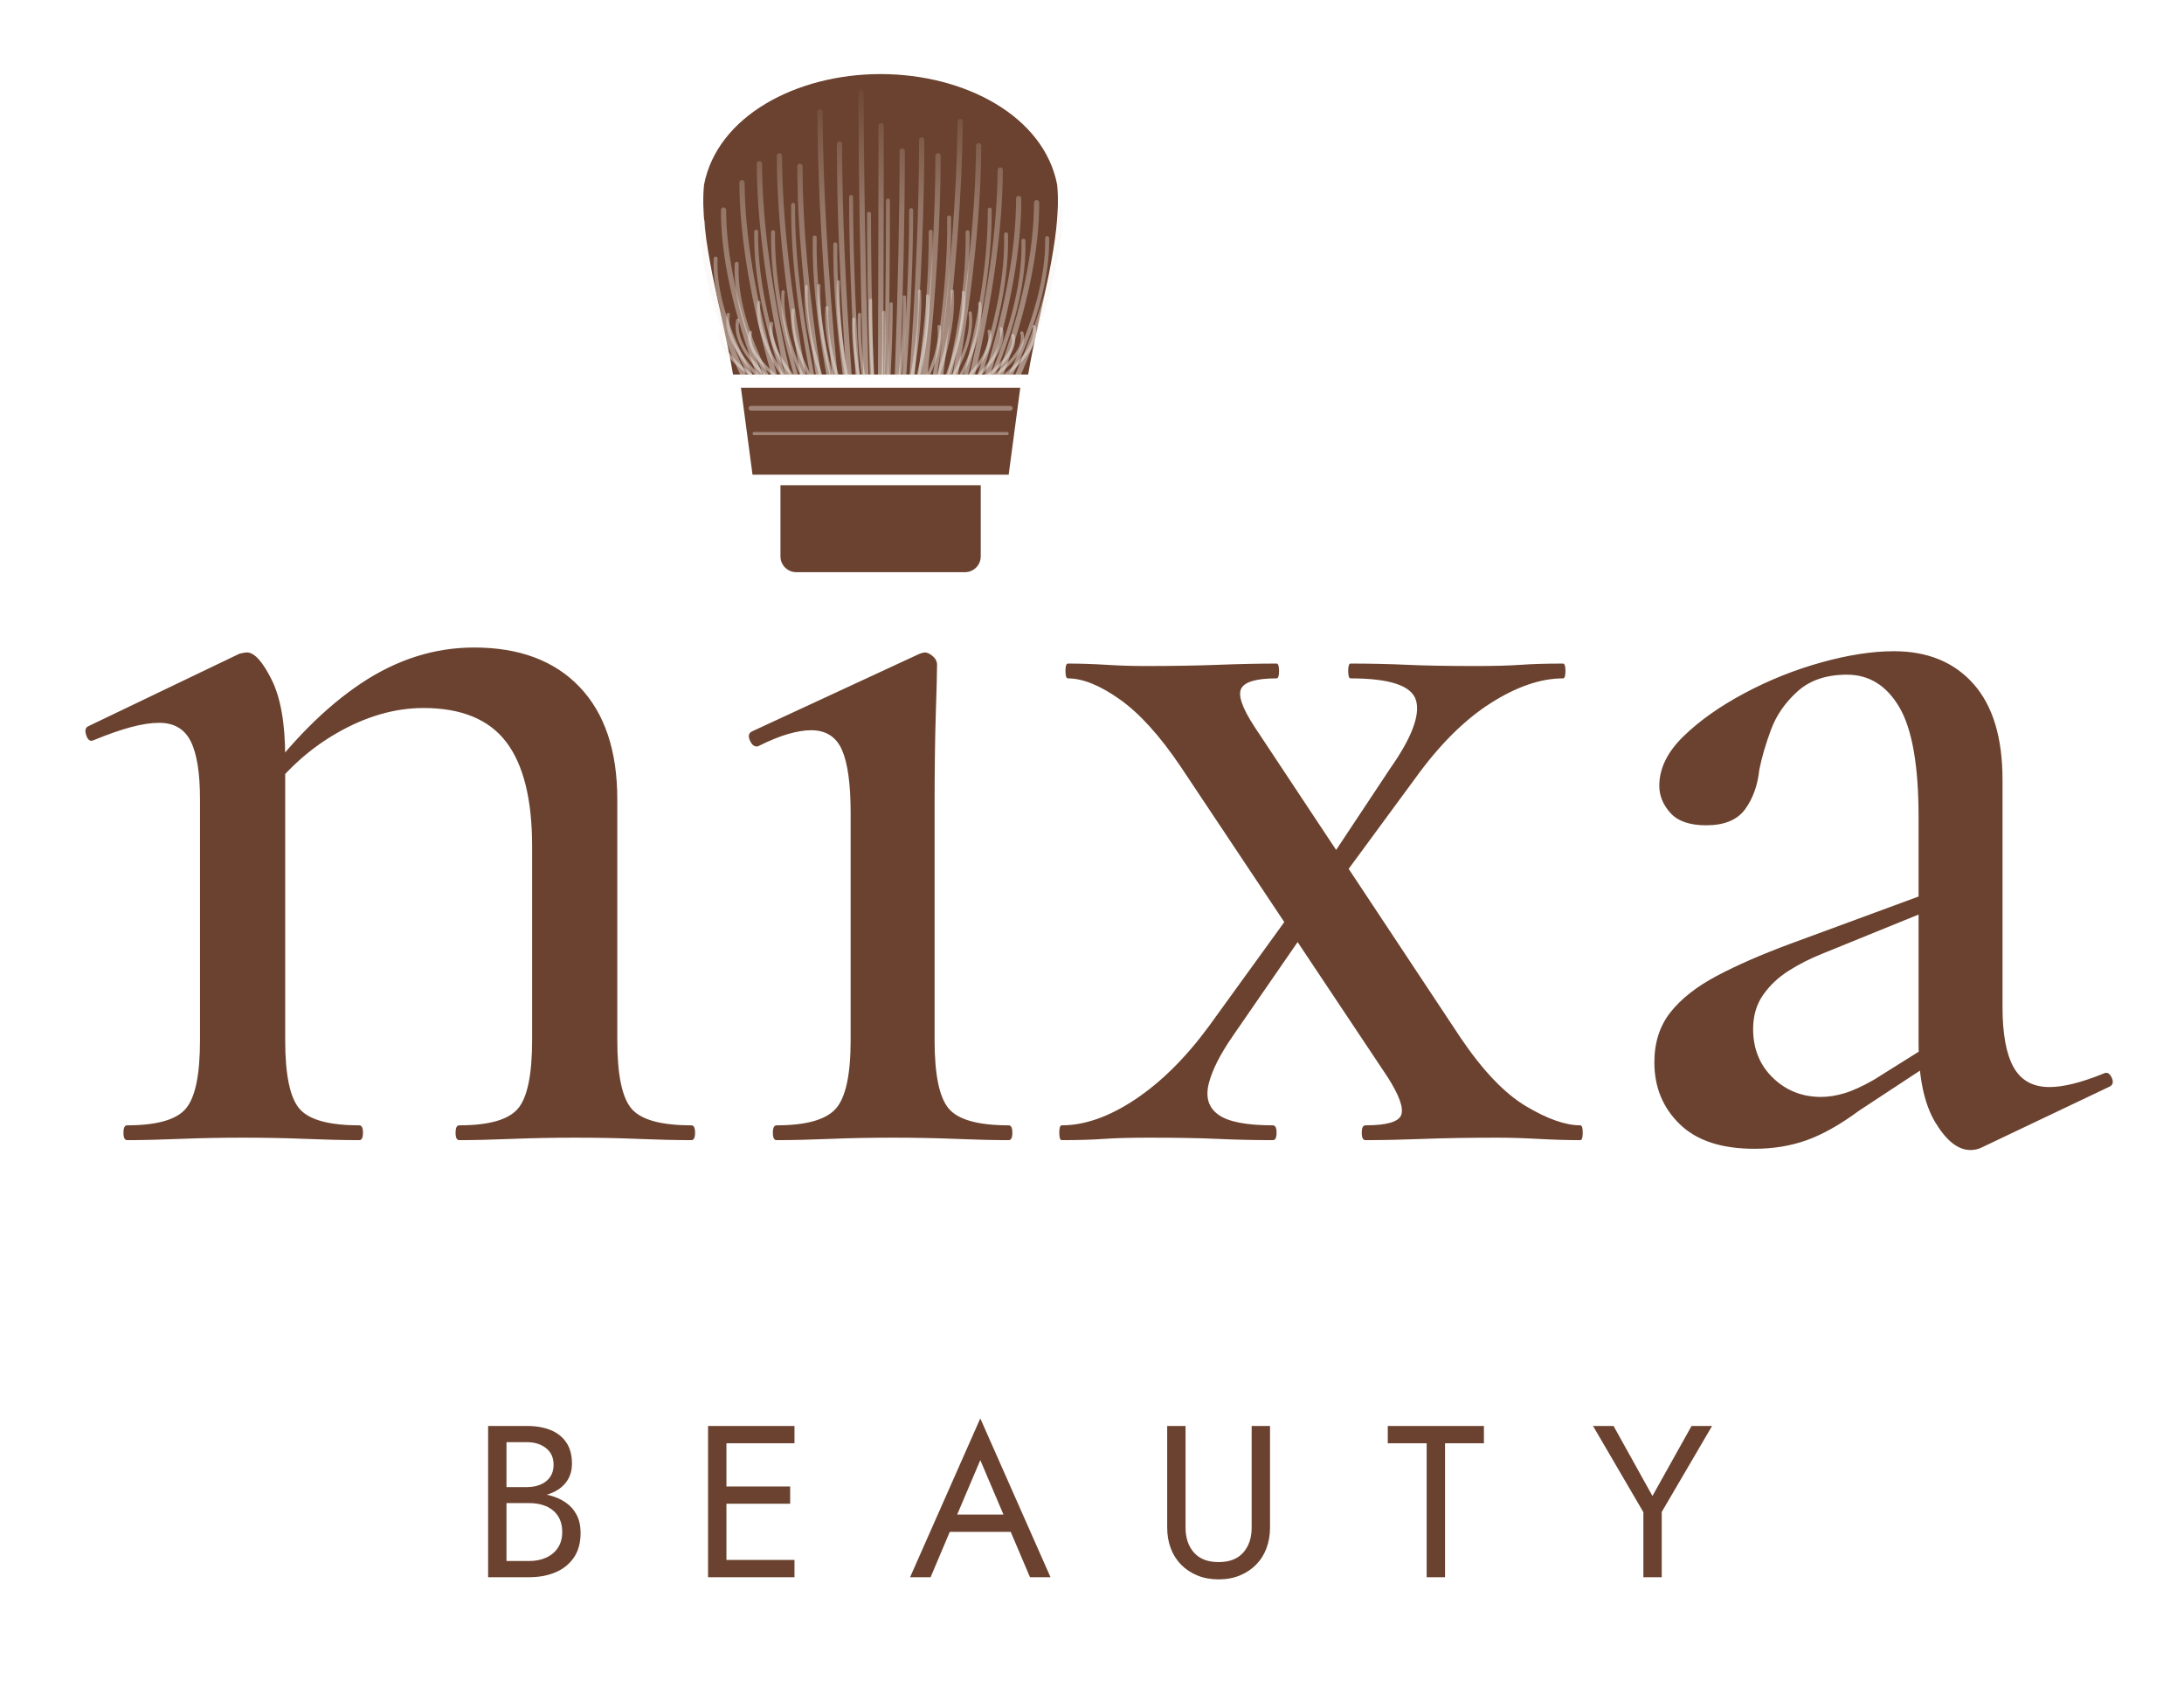
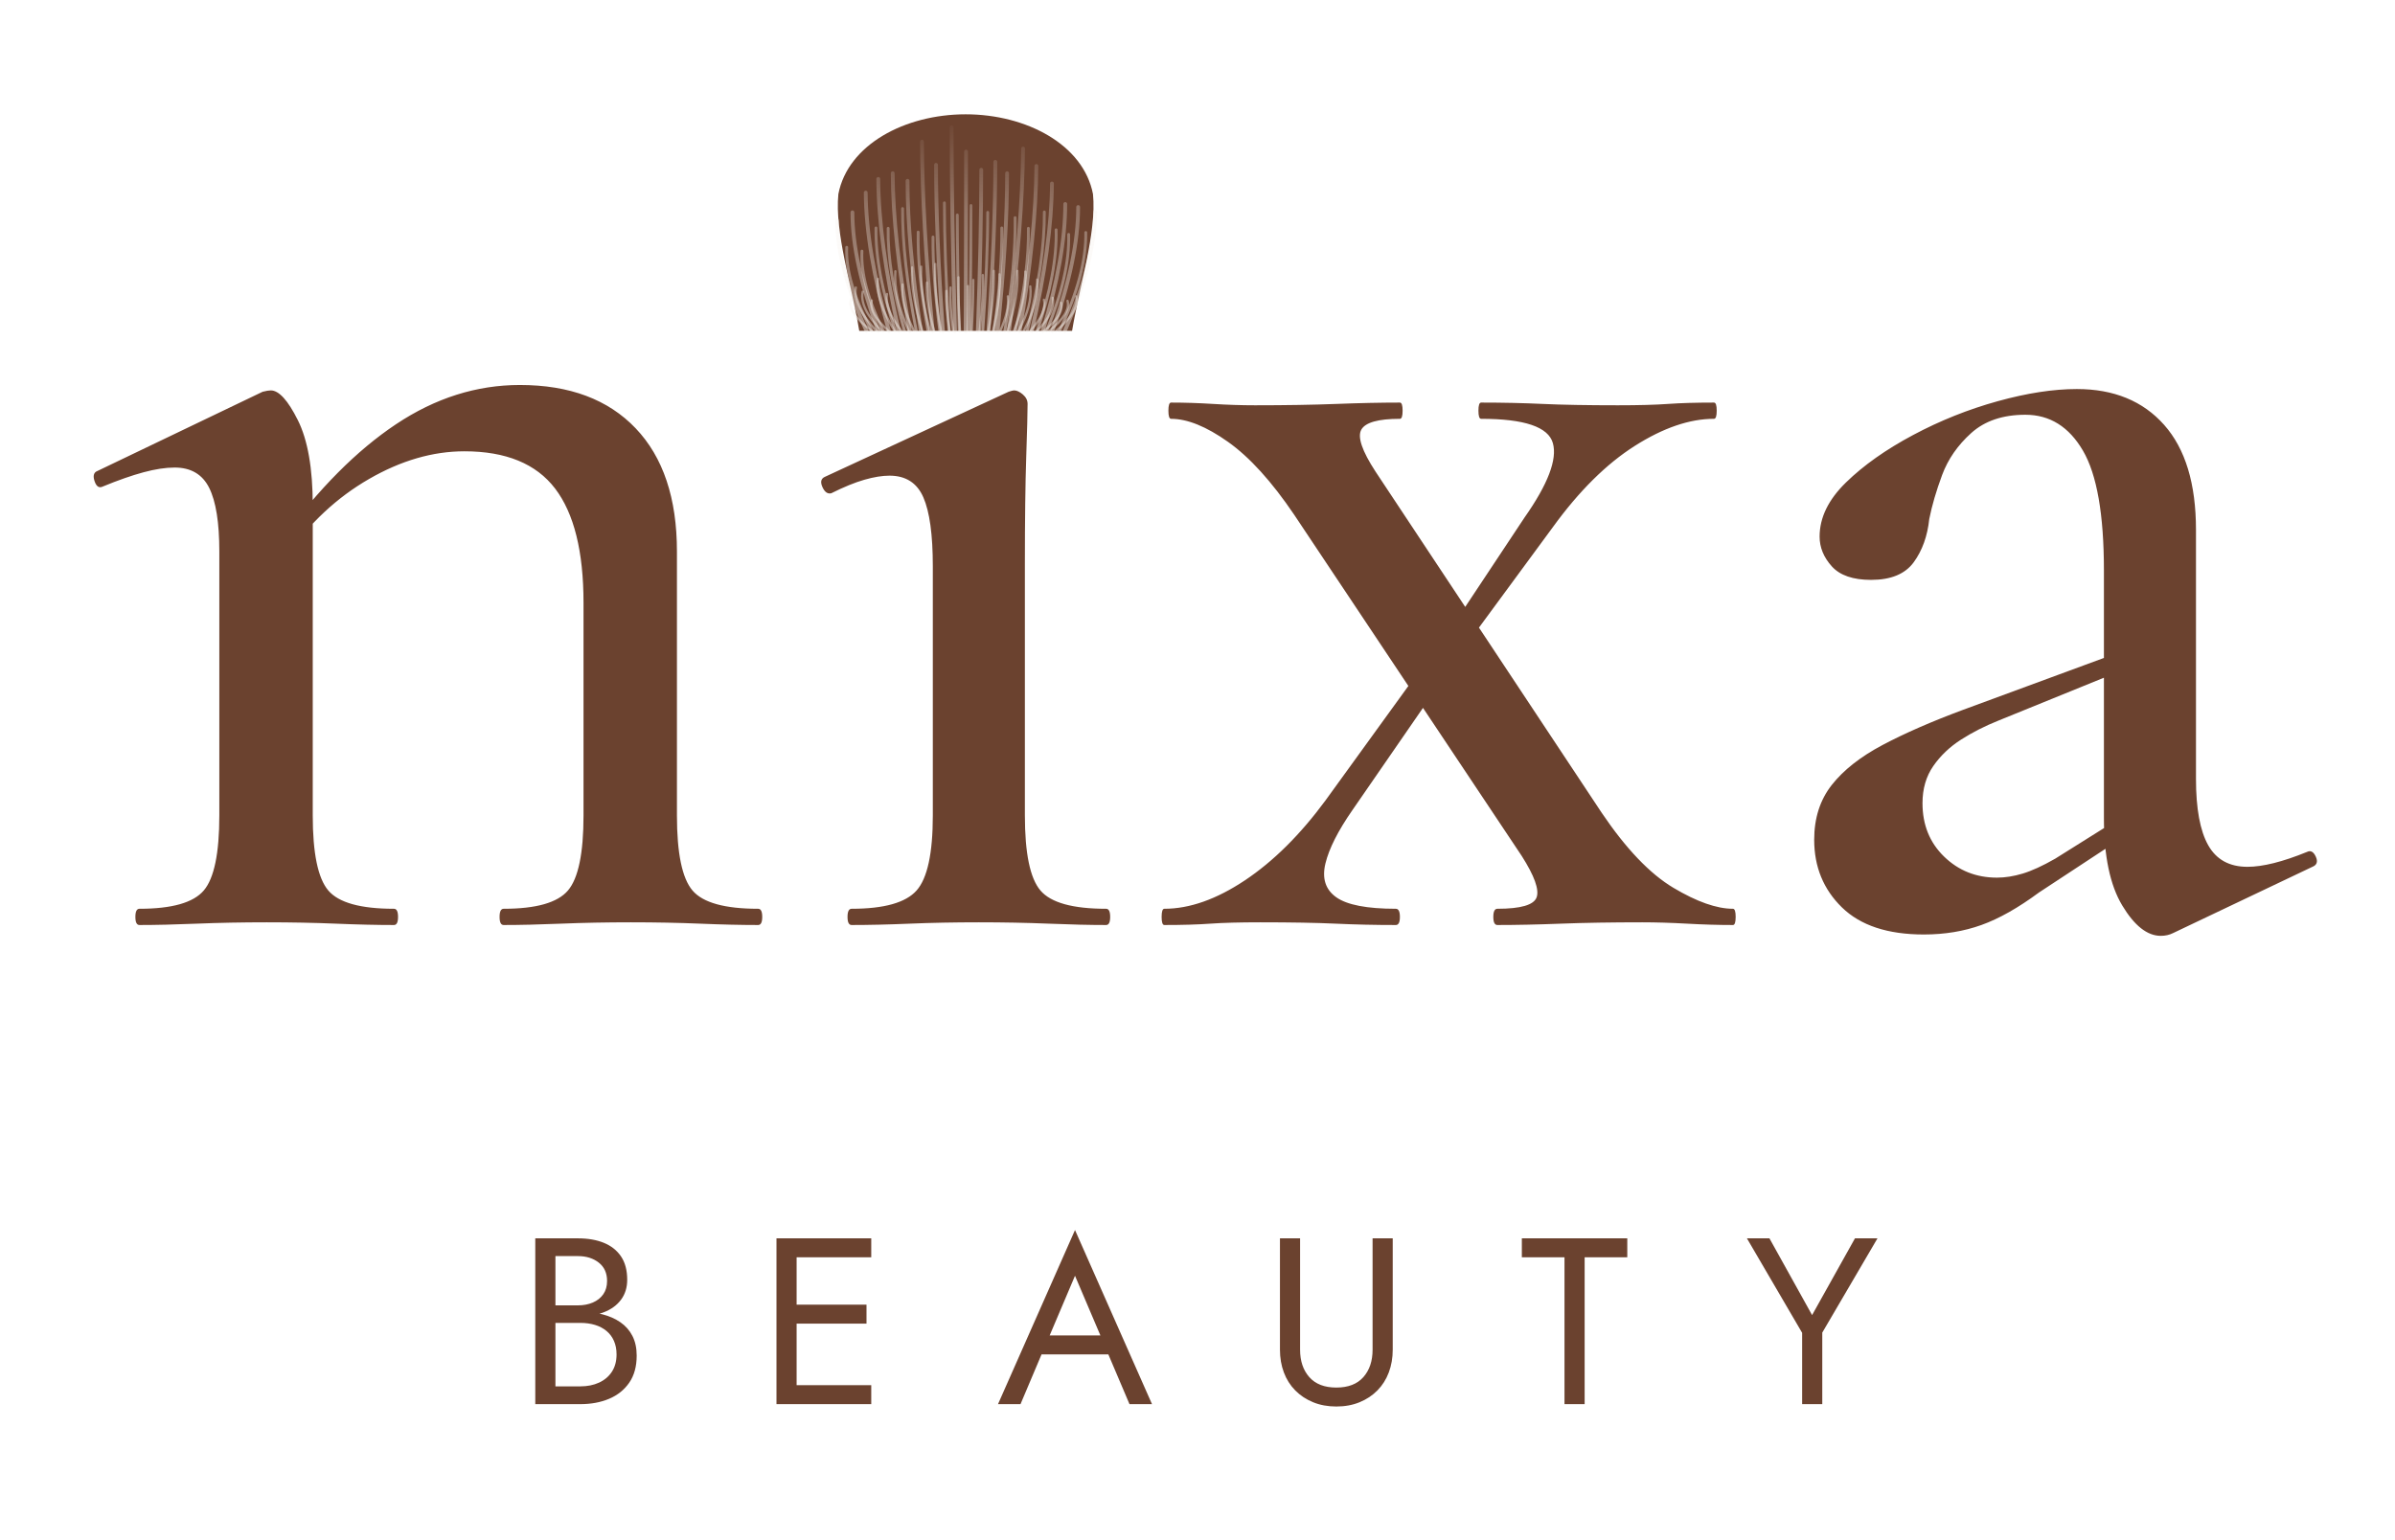
- <svg xmlns="http://www.w3.org/2000/svg" viewBox="0 0 176.90 137.74" role="img" aria-label="nixa BEAUTY">
+ <svg xmlns="http://www.w3.org/2000/svg" viewBox="0 24 176.9 113.74" role="img" aria-label="nixa BEAUTY">
  <defs>
    <linearGradient id="nxpelo" x1="0" y1="88.0" x2="0" y2="31.0" gradientUnits="userSpaceOnUse">
      <stop offset="0" stop-color="#F6F1EC" stop-opacity=".46" />
      <stop offset=".55" stop-color="#F6F1EC" stop-opacity=".30" />
      <stop offset="1" stop-color="#F6F1EC" stop-opacity="0" />
    </linearGradient>
  </defs>
  <g fill="#6B422F" style="color:#6B422F">
    <g transform="translate(6.000 92.344)">
      <path fill="#6B422F" d="M31.2 0.0Q30.9 0.0 30.9 -0.6Q30.9 -1.2 31.2 -1.2Q34.8 -1.2 35.95 -2.55Q37.1 -3.9 37.1 -8.1V-23.8Q37.1 -29.5 35.0 -32.25Q32.9 -35.0 28.3 -35.0Q24.8 -35.0 21.25 -32.95Q17.7 -30.9 15.2 -27.3L14.8 -28.5Q18.9 -34.1 23.25 -37.0Q27.6 -39.9 32.4 -39.9Q37.9 -39.9 40.95 -36.7Q44.0 -33.5 44.0 -27.6V-8.1Q44.0 -3.9 45.15 -2.55Q46.3 -1.2 50.0 -1.2Q50.3 -1.2 50.3 -0.6Q50.3 0.0 50.0 0.0Q48.1 0.0 45.7 -0.1Q43.3 -0.2 40.6 -0.2Q37.9 -0.2 35.45 -0.1Q33.0 0.0 31.2 0.0ZM4.3 0.0Q4.0 0.0 4.0 -0.6Q4.0 -1.2 4.3 -1.2Q7.9 -1.2 9.05 -2.55Q10.2 -3.9 10.2 -8.1V-27.6Q10.2 -30.8 9.45 -32.3Q8.7 -33.8 6.9 -33.8Q5.9 -33.8 4.6 -33.45Q3.3 -33.1 1.6 -32.4Q1.2 -32.2 1.0 -32.75Q0.8 -33.3 1.1 -33.5L13.4 -39.4Q13.8 -39.5 14.0 -39.5Q14.9 -39.5 16.0 -37.3Q17.1 -35.1 17.1 -31.0V-8.1Q17.1 -3.9 18.25 -2.55Q19.4 -1.2 23.1 -1.2Q23.4 -1.2 23.4 -0.6Q23.4 0.0 23.1 0.0Q21.2 0.0 18.8 -0.1Q16.4 -0.2 13.7 -0.2Q11.0 -0.2 8.55 -0.1Q6.1 0.0 4.3 0.0Z M56.9 0.0Q56.6 0.0 56.6 -0.6Q56.6 -1.2 56.9 -1.2Q60.5 -1.2 61.7 -2.55Q62.9 -3.9 62.9 -8.1V-26.5Q62.9 -30.0 62.2 -31.6Q61.5 -33.2 59.7 -33.2Q58.9 -33.2 57.85 -32.9Q56.8 -32.6 55.4 -31.9Q55.0 -31.8 54.75 -32.35Q54.5 -32.9 54.9 -33.1L68.5 -39.4Q68.8 -39.5 68.9 -39.5Q69.2 -39.5 69.55 -39.2Q69.9 -38.9 69.9 -38.5Q69.9 -37.6 69.8 -34.6Q69.7 -31.6 69.7 -26.7V-8.1Q69.7 -3.9 70.85 -2.55Q72.0 -1.2 75.7 -1.2Q76.0 -1.2 76.0 -0.6Q76.0 0.0 75.7 0.0Q73.9 0.0 71.45 -0.1Q69.0 -0.2 66.3 -0.2Q63.6 -0.2 61.2 -0.1Q58.8 0.0 56.9 0.0Z M104.6 0.0Q104.3 0.0 104.3 -0.6Q104.3 -1.2 104.6 -1.2Q107.2 -1.2 107.5 -2.05Q107.8 -2.9 106.4 -5.1L89.6 -30.3Q87.1 -34.0 84.7 -35.7Q82.3 -37.4 80.5 -37.4Q80.3 -37.4 80.3 -38.0Q80.3 -38.6 80.5 -38.6Q82.0 -38.6 83.6 -38.5Q85.2 -38.4 86.7 -38.4Q90.1 -38.4 92.7 -38.5Q95.3 -38.6 97.4 -38.6Q97.6 -38.6 97.6 -38.0Q97.6 -37.4 97.4 -37.4Q95.0 -37.4 94.55 -36.6Q94.1 -35.8 95.6 -33.5L112.3 -8.3Q115.0 -4.3 117.6 -2.75Q120.2 -1.2 122.0 -1.2Q122.2 -1.2 122.2 -0.6Q122.2 0.0 122.0 0.0Q120.4 0.0 118.6 -0.1Q116.8 -0.2 115.3 -0.2Q111.9 -0.2 109.3 -0.1Q106.7 0.0 104.6 0.0ZM80.0 0.0Q79.8 0.0 79.8 -0.6Q79.8 -1.2 80.0 -1.2Q82.8 -1.2 85.95 -3.3Q89.1 -5.4 91.9 -9.2L99.5 -19.7L100.8 -18.5L93.9 -8.5Q92.3 -6.2 91.9 -4.55Q91.5 -2.9 92.7 -2.05Q93.9 -1.2 97.1 -1.2Q97.4 -1.2 97.4 -0.6Q97.4 0.0 97.1 0.0Q94.8 0.0 92.65 -0.1Q90.5 -0.2 87.1 -0.2Q84.8 -0.2 83.4 -0.1Q82.0 0.0 80.0 0.0ZM101.2 -19.2 100.1 -20.3 106.6 -30.1Q109.2 -33.8 108.7 -35.6Q108.2 -37.4 103.4 -37.4Q103.2 -37.4 103.2 -38.0Q103.2 -38.6 103.4 -38.6Q105.8 -38.6 107.95 -38.5Q110.1 -38.4 113.5 -38.4Q115.8 -38.4 117.2 -38.5Q118.6 -38.6 120.6 -38.6Q120.8 -38.6 120.8 -38.0Q120.8 -37.4 120.6 -37.4Q117.9 -37.4 114.75 -35.4Q111.6 -33.4 108.7 -29.4Z M154.5 0.6Q154.1 0.8 153.6 0.8Q152.1 0.8 150.75 -1.45Q149.4 -3.7 149.4 -7.9V-26.2Q149.4 -32.4 147.85 -35.05Q146.3 -37.7 143.6 -37.7Q141.1 -37.7 139.6 -36.35Q138.1 -35.0 137.45 -33.25Q136.8 -31.5 136.5 -30.0Q136.3 -28.1 135.35 -26.8Q134.4 -25.5 132.2 -25.5Q130.2 -25.5 129.3 -26.5Q128.4 -27.5 128.4 -28.7Q128.4 -30.8 130.35 -32.7Q132.3 -34.6 135.3 -36.2Q138.3 -37.8 141.55 -38.7Q144.8 -39.6 147.4 -39.6Q151.5 -39.6 153.85 -36.95Q156.2 -34.3 156.2 -29.2V-10.8Q156.2 -7.5 157.1 -5.9Q158.0 -4.3 160.0 -4.3Q161.7 -4.3 164.4 -5.4Q164.8 -5.6 165.05 -5.05Q165.3 -4.5 164.8 -4.3ZM136.1 0.7Q132.1 0.7 130.05 -1.3Q128.0 -3.3 128.0 -6.3Q128.0 -8.7 129.3 -10.35Q130.6 -12.0 133.05 -13.3Q135.5 -14.6 139.0 -15.9L150.4 -20.1L150.7 -18.8L141.6 -15.1Q140.1 -14.5 138.85 -13.7Q137.6 -12.9 136.8 -11.75Q136.0 -10.6 136.0 -9.0Q136.0 -6.6 137.6 -5.05Q139.2 -3.5 141.5 -3.5Q142.4 -3.5 143.4 -3.8Q144.4 -4.1 145.8 -4.9L151.7 -8.6L151.9 -7.2L144.6 -2.4Q142.3 -0.7 140.35 0.0Q138.4 0.7 136.1 0.7Z" />
      <path fill="#6B422F" transform="translate(32.137 35.400)" d="M2.573 -6.475H4.55Q5.653 -6.475 6.466 -6.79Q7.28 -7.105 7.735 -7.718Q8.19 -8.33 8.19 -9.188Q8.19 -10.238 7.735 -10.911Q7.28 -11.585 6.466 -11.918Q5.653 -12.25 4.55 -12.25H1.4V0.0H4.725Q5.915 0.0 6.851 -0.394Q7.788 -0.788 8.339 -1.584Q8.89 -2.38 8.89 -3.588Q8.89 -4.428 8.575 -5.04Q8.26 -5.653 7.691 -6.046Q7.123 -6.44 6.37 -6.633Q5.618 -6.825 4.725 -6.825H2.573V-6.003H4.725Q5.32 -6.003 5.81 -5.854Q6.3 -5.705 6.659 -5.408Q7.018 -5.11 7.21 -4.673Q7.403 -4.235 7.403 -3.675Q7.403 -2.923 7.061 -2.398Q6.72 -1.873 6.116 -1.593Q5.513 -1.313 4.725 -1.313H2.888V-10.938H4.55Q5.478 -10.938 6.09 -10.456Q6.703 -9.975 6.703 -9.1Q6.703 -8.523 6.423 -8.12Q6.143 -7.718 5.653 -7.508Q5.163 -7.298 4.55 -7.298H2.573Z M20.038 0.0H26.215V-1.4H20.038ZM20.038 -10.85H26.215V-12.25H20.038ZM20.038 -5.95H25.865V-7.35H20.038ZM19.215 -12.25V0.0H20.703V-12.25Z M38.063 -3.675H44.538L44.013 -5.075H38.588ZM41.265 -9.485 43.365 -4.55 43.505 -4.2 45.29 0.0H46.953L41.265 -12.863L35.578 0.0H37.24L39.06 -4.305L39.2 -4.62Z M56.403 -12.25V-4.025Q56.403 -3.115 56.691 -2.345Q56.98 -1.575 57.531 -1.015Q58.083 -0.455 58.853 -0.14Q59.623 0.175 60.568 0.175Q61.513 0.175 62.283 -0.14Q63.053 -0.455 63.604 -1.015Q64.155 -1.575 64.444 -2.345Q64.733 -3.115 64.733 -4.025V-12.25H63.245V-4.025Q63.245 -2.765 62.563 -1.995Q61.88 -1.225 60.568 -1.225Q59.255 -1.225 58.573 -1.995Q57.89 -2.765 57.89 -4.025V-12.25Z M74.27 -10.85H77.42V0.0H78.908V-10.85H82.058V-12.25H74.27Z M98.875 -12.25 95.708 -6.58 92.558 -12.25H90.895L94.973 -5.268V0.0H96.46V-5.285L100.538 -12.25Z" />
-       <g transform="translate(43.981 -99.579) scale(0.42692)">
+       <g transform="translate(51.292 -68.600) scale(0.2807)">
        <g fill="#6B422F">
          <path d="M22.0 88.0 C 20.0 76, 15.5 62, 16.5 52 C 19.0 39, 34 31.0, 50 31.0 C 66 31.0, 81.0 39, 83.5 52 C 84.5 62, 80.0 76, 78.0 88.0 Z" />
-           <path d="M23.5 90.5 H76.5 L74.3 107 H25.7 Z" />
-           <path d="M31 109 H69 V122.5 a3 3 0 0 1 -3 3 H34 a3 3 0 0 1 -3 -3 Z" />
        </g>
        <g fill="none" stroke="url(#nxpelo)" stroke-linecap="round">
          <path d="M23.9 88.0 Q16.2 71.2 16.2 59.0" stroke-width="1.0" />
          <path d="M27.0 88.0 Q20.2 69.9 20.2 56.8" stroke-width="1.0" />
          <path d="M29.8 88.0 Q23.8 66.9 23.7 51.6" stroke-width="1.0" />
          <path d="M32.4 88.0 Q27.1 64.8 27.0 48.0" stroke-width="1.0" />
          <path d="M35.3 88.0 Q30.9 64.0 30.8 46.5" stroke-width="1.0" />
          <path d="M38.2 88.0 Q34.7 65.1 34.7 48.5" stroke-width="1.0" />
          <path d="M41.3 88.0 Q38.6 59.1 38.5 38.2" stroke-width="1.0" />
          <path d="M44.0 88.0 Q42.2 62.6 42.2 44.3" stroke-width="1.0" />
          <path d="M47.2 88.0 Q46.3 56.9 46.3 34.4" stroke-width="1.0" />
          <path d="M50.0 88.0 Q50.1 60.7 50.1 40.8" stroke-width="1.0" />
          <path d="M53.2 88.0 Q54.1 63.4 54.1 45.6" stroke-width="1.0" />
          <path d="M56.0 88.0 Q57.8 62.2 57.8 43.5" stroke-width="1.0" />
          <path d="M58.4 88.0 Q60.9 64.0 60.9 46.5" stroke-width="1.0" />
          <path d="M61.4 88.0 Q64.9 60.2 65.1 40.0" stroke-width="1.0" />
          <path d="M64.2 88.0 Q68.5 62.8 68.6 44.6" stroke-width="1.0" />
          <path d="M67.4 88.0 Q72.6 65.5 72.7 49.2" stroke-width="1.0" />
          <path d="M70.3 88.0 Q76.2 68.6 76.2 54.6" stroke-width="1.0" />
          <path d="M72.8 88.0 Q79.6 69.1 79.6 55.4" stroke-width="1.0" />
          <path d="M76.1 88.0 Q83.9 69.9 84.1 56.7" stroke-width="1.0" />
          <path d="M25.3 88.0 Q18.3 75.2 18.7 66.0" stroke-width="0.75" />
          <path d="M28.3 88.0 Q22.3 75.8 22.7 67.0" stroke-width="0.75" />
          <path d="M31.5 88.0 Q26.2 72.3 26.4 60.9" stroke-width="0.75" />
          <path d="M33.9 88.0 Q29.4 72.3 29.6 61.0" stroke-width="0.75" />
          <path d="M37.0 88.0 Q33.3 69.3 33.4 55.8" stroke-width="0.75" />
          <path d="M40.1 88.0 Q37.3 72.9 37.5 62.0" stroke-width="0.75" />
          <path d="M43.2 88.0 Q41.3 73.7 41.4 63.3" stroke-width="0.75" />
          <path d="M45.6 88.0 Q44.4 68.4 44.4 54.3" stroke-width="0.75" />
          <path d="M48.3 88.0 Q47.8 70.3 47.8 57.5" stroke-width="0.75" />
          <path d="M51.1 88.0 Q51.4 68.8 51.4 55.0" stroke-width="0.75" />
          <path d="M54.5 88.0 Q55.8 69.9 55.8 56.8" stroke-width="0.75" />
          <path d="M57.5 88.0 Q59.6 72.3 59.5 60.9" stroke-width="0.75" />
          <path d="M60.3 88.0 Q63.2 70.7 63.0 58.2" stroke-width="0.75" />
          <path d="M63.1 88.0 Q66.7 72.3 66.5 61.0" stroke-width="0.75" />
          <path d="M66.2 88.0 Q70.8 69.9 70.7 56.7" stroke-width="0.75" />
          <path d="M68.8 88.0 Q74.1 72.6 73.8 61.4" stroke-width="0.75" />
          <path d="M71.3 88.0 Q77.4 73.3 77.1 62.6" stroke-width="0.75" />
          <path d="M74.7 88.0 Q81.8 73.0 81.6 62.1" stroke-width="0.75" />
          <path d="M25.3 88.0 Q18.8 83.2 19.8 79.7" stroke-width="0.6" />
          <path d="M26.5 88.0 Q20.3 81.4 21.1 76.6" stroke-width="0.6" />
          <path d="M27.9 88.0 Q22.0 82.0 22.9 77.7" stroke-width="0.6" />
          <path d="M29.7 88.0 Q24.4 83.3 25.3 80.0" stroke-width="0.6" />
          <path d="M31.3 88.0 Q26.3 80.1 26.9 74.3" stroke-width="0.6" />
          <path d="M33.1 88.0 Q28.6 82.3 29.3 78.3" stroke-width="0.6" />
          <path d="M35.0 88.0 Q31.0 78.9 31.5 72.3" stroke-width="0.6" />
          <path d="M36.4 88.0 Q32.8 80.9 33.4 75.8" stroke-width="0.6" />
          <path d="M38.6 88.0 Q35.5 78.3 35.9 71.3" stroke-width="0.6" />
          <path d="M40.6 88.0 Q38.0 78.2 38.3 71.1" stroke-width="0.6" />
          <path d="M41.7 88.0 Q39.5 80.6 39.8 75.3" stroke-width="0.6" />
          <path d="M43.5 88.0 Q41.7 77.8 42.0 70.4" stroke-width="0.6" />
          <path d="M45.8 88.0 Q44.7 81.9 44.9 77.5" stroke-width="0.6" />
          <path d="M46.7 88.0 Q45.8 81.4 46.0 76.6" stroke-width="0.6" />
          <path d="M48.5 88.0 Q48.0 79.8 48.1 73.9" stroke-width="0.6" />
          <path d="M50.5 88.0 Q50.7 81.1 50.6 76.2" stroke-width="0.6" />
          <path d="M51.6 88.0 Q52.0 80.2 52.0 74.6" stroke-width="0.6" />
          <path d="M53.7 88.0 Q54.7 79.4 54.5 73.3" stroke-width="0.6" />
          <path d="M56.0 88.0 Q57.6 78.9 57.4 72.2" stroke-width="0.6" />
          <path d="M57.2 88.0 Q59.2 79.4 58.9 73.1" stroke-width="0.6" />
          <path d="M59.1 88.0 Q61.5 82.7 61.1 78.9" stroke-width="0.6" />
          <path d="M61.0 88.0 Q64.0 78.9 63.6 72.2" stroke-width="0.6" />
          <path d="M62.7 88.0 Q66.1 79.0 65.7 72.4" stroke-width="0.6" />
          <path d="M63.9 88.0 Q67.6 81.2 67.0 76.3" stroke-width="0.6" />
          <path d="M65.3 88.0 Q69.4 80.2 68.8 74.5" stroke-width="0.6" />
          <path d="M67.0 88.0 Q71.4 83.2 70.6 79.8" stroke-width="0.6" />
          <path d="M68.8 88.0 Q73.7 83.0 72.9 79.3" stroke-width="0.6" />
          <path d="M70.6 88.0 Q76.0 83.7 75.1 80.6" stroke-width="0.6" />
          <path d="M72.0 88.0 Q77.7 83.4 76.8 80.1" stroke-width="0.6" />
          <path d="M73.8 88.0 Q80.1 82.7 79.1 78.9" stroke-width="0.6" />
        </g>
-         <g fill="none" stroke="#F6F1EC" stroke-opacity=".38" stroke-linecap="round">
-           <path d="M25.4 94.4 H74.6" stroke-width="0.9" />
-           <path d="M26 99.2 H74" stroke-width="0.6" />
-         </g>
+         <g fill="none" stroke="#F6F1EC" stroke-opacity=".38" stroke-linecap="round" />
      </g>
    </g>
  </g>
</svg>
